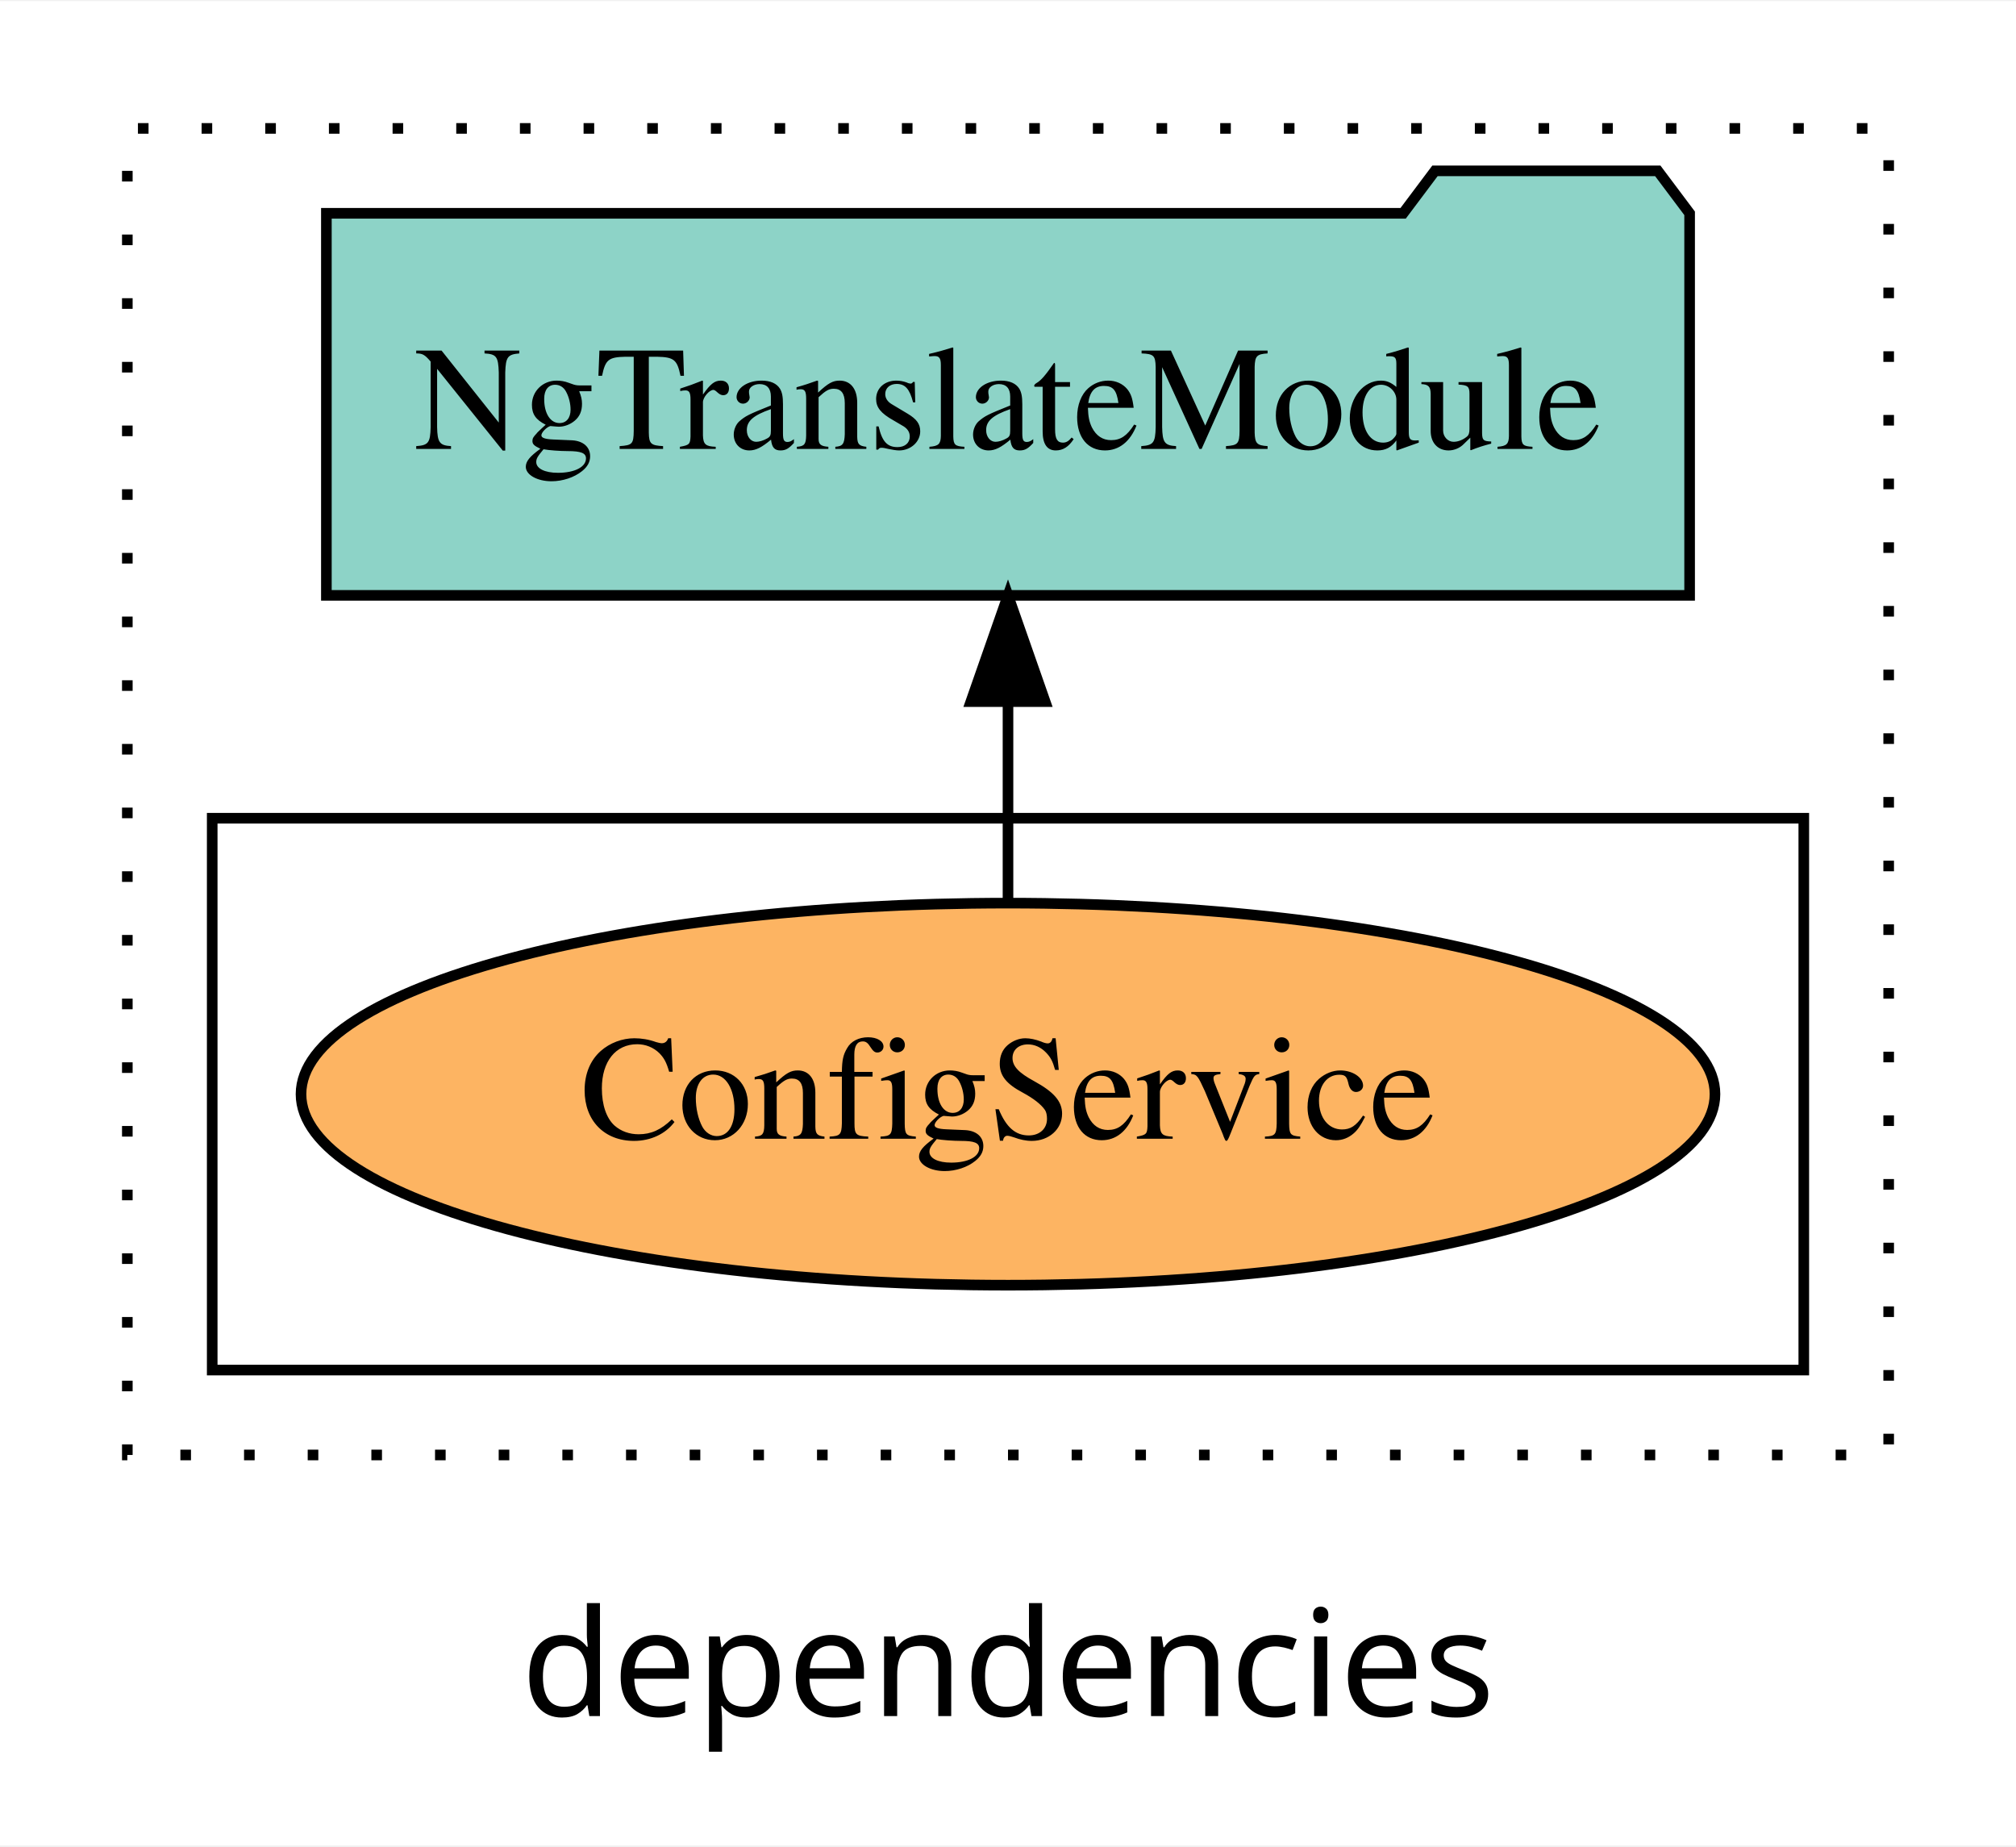
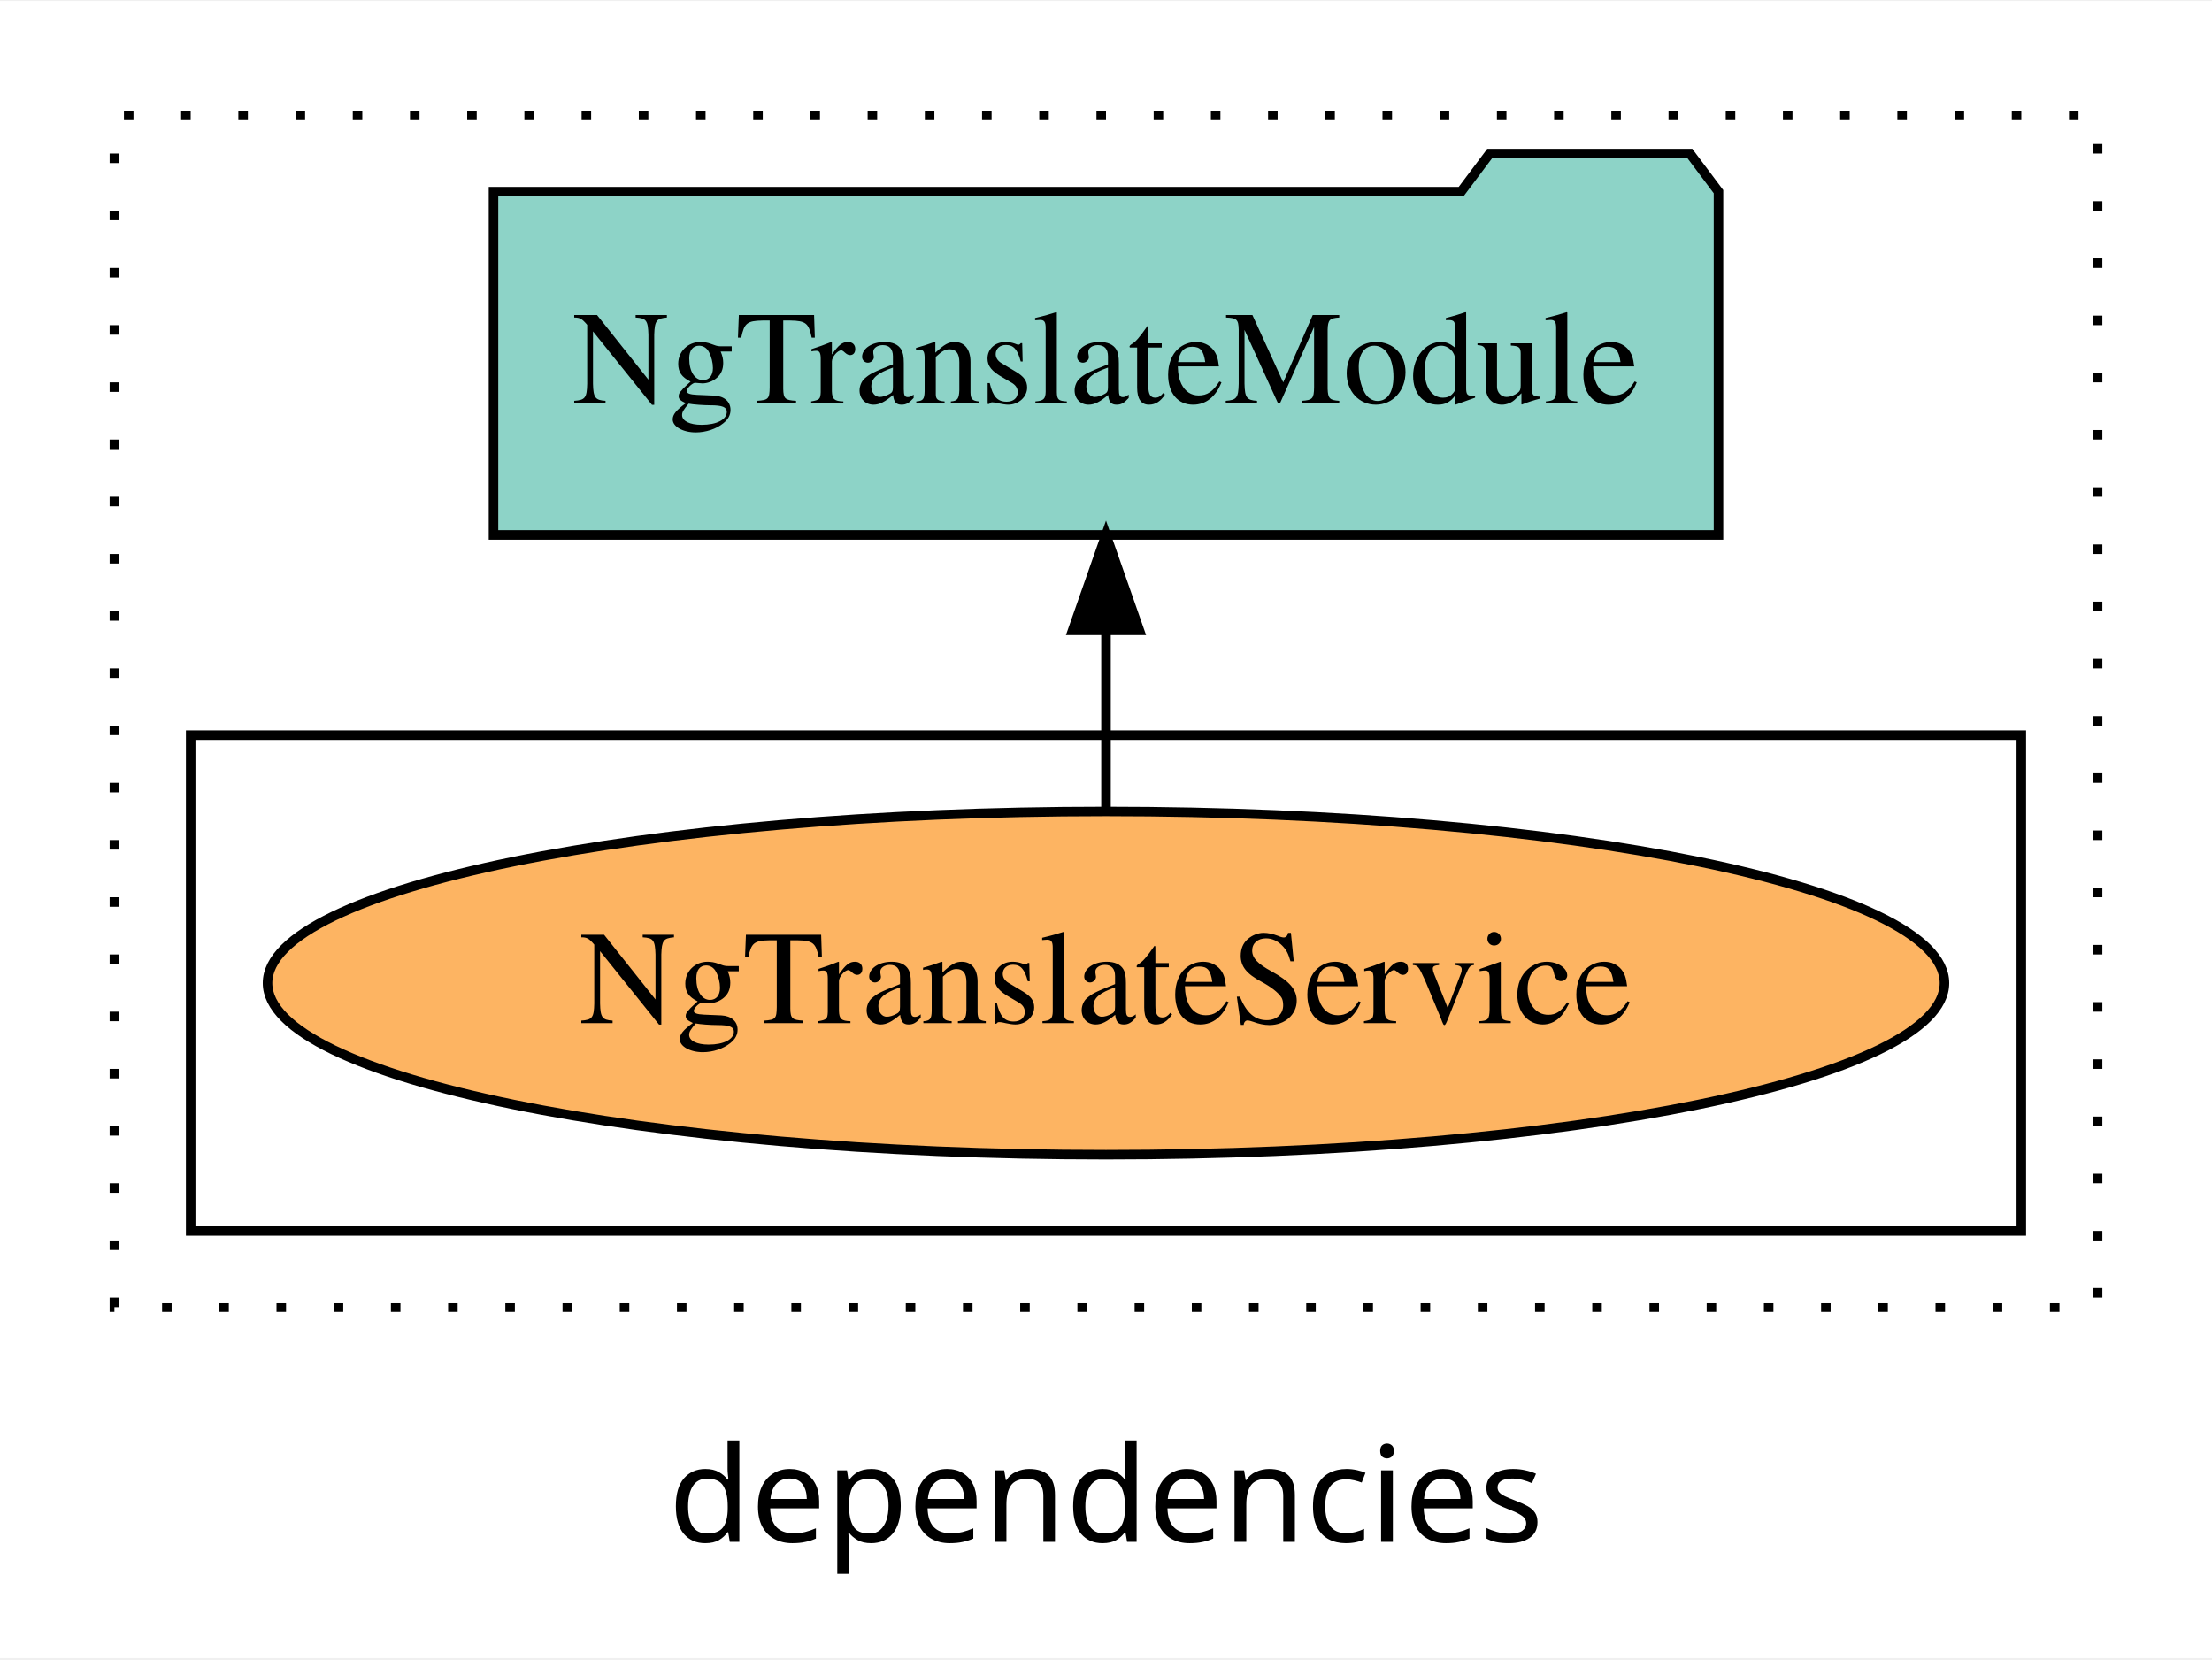
- <svg xmlns="http://www.w3.org/2000/svg" width="190pt" height="174pt" viewBox="0.00 0.00 190.00 173.80">
+ <svg xmlns="http://www.w3.org/2000/svg" width="232pt" height="174pt" viewBox="0.00 0.00 232.00 173.80">
  <g id="graph0" class="graph" transform="scale(1 1) rotate(0) translate(4 169.8)">
-     <polygon fill="white" stroke="transparent" points="-4,4 -4,-169.8 186,-169.8 186,4 -4,4" />
-     <text text-anchor="middle" x="91" y="-8.2" font-family="sans-serif" font-size="14.00">dependencies</text>
+     <polygon fill="white" stroke="transparent" points="-4,4 -4,-169.8 228,-169.8 228,4 -4,4" />
+     <text text-anchor="middle" x="112" y="-8.2" font-family="sans-serif" font-size="14.00">dependencies</text>
    <g id="clust1" class="cluster">
-       <polygon fill="none" stroke="black" stroke-dasharray="1,5" points="8,-32.8 8,-157.8 174,-157.8 174,-32.8 8,-32.8" />
+       <polygon fill="none" stroke="black" stroke-dasharray="1,5" points="8,-32.8 8,-157.8 216,-157.8 216,-32.8 8,-32.8" />
    </g>
    <g id="clust6" class="cluster">
-       <polygon fill="none" stroke="black" points="16,-40.8 16,-92.8 166,-92.8 166,-40.8 16,-40.8" />
+       <polygon fill="none" stroke="black" points="16,-40.8 16,-92.8 208,-92.8 208,-40.8 16,-40.8" />
    </g>
    <g id="node1" class="node">
-       <ellipse fill="#fdb462" stroke="black" cx="91" cy="-66.8" rx="66.63" ry="18" />
-       <text text-anchor="middle" x="91" y="-62.6" font-family="Times,serif" font-size="14.00">ConfigService</text>
+       <ellipse fill="#fdb462" stroke="black" cx="112" cy="-66.8" rx="87.94" ry="18" />
+       <text text-anchor="middle" x="112" y="-62.6" font-family="Times,serif" font-size="14.00">NgTranslateService</text>
    </g>
    <g id="node2" class="node">
-       <polygon fill="#8dd3c7" stroke="black" points="155.24,-149.8 152.24,-153.8 131.24,-153.8 128.24,-149.8 26.76,-149.8 26.76,-113.8 155.24,-113.8 155.24,-149.8" />
-       <text text-anchor="middle" x="91" y="-127.6" font-family="Times,serif" font-size="14.00">NgTranslateModule</text>
+       <polygon fill="#8dd3c7" stroke="black" points="176.24,-149.8 173.24,-153.8 152.24,-153.8 149.24,-149.8 47.76,-149.8 47.76,-113.8 176.24,-113.8 176.24,-149.8" />
+       <text text-anchor="middle" x="112" y="-127.6" font-family="Times,serif" font-size="14.00">NgTranslateModule</text>
    </g>
    <g id="edge1" class="edge">
-       <path fill="none" stroke="black" d="M91,-84.91C91,-84.91 91,-103.79 91,-103.79" />
-       <polygon fill="black" stroke="black" points="87.5,-103.79 91,-113.79 94.5,-103.79 87.5,-103.79" />
+       <path fill="none" stroke="black" d="M112,-84.91C112,-84.91 112,-103.79 112,-103.79" />
+       <polygon fill="black" stroke="black" points="108.5,-103.79 112,-113.79 115.5,-103.79 108.5,-103.79" />
    </g>
  </g>
</svg>
